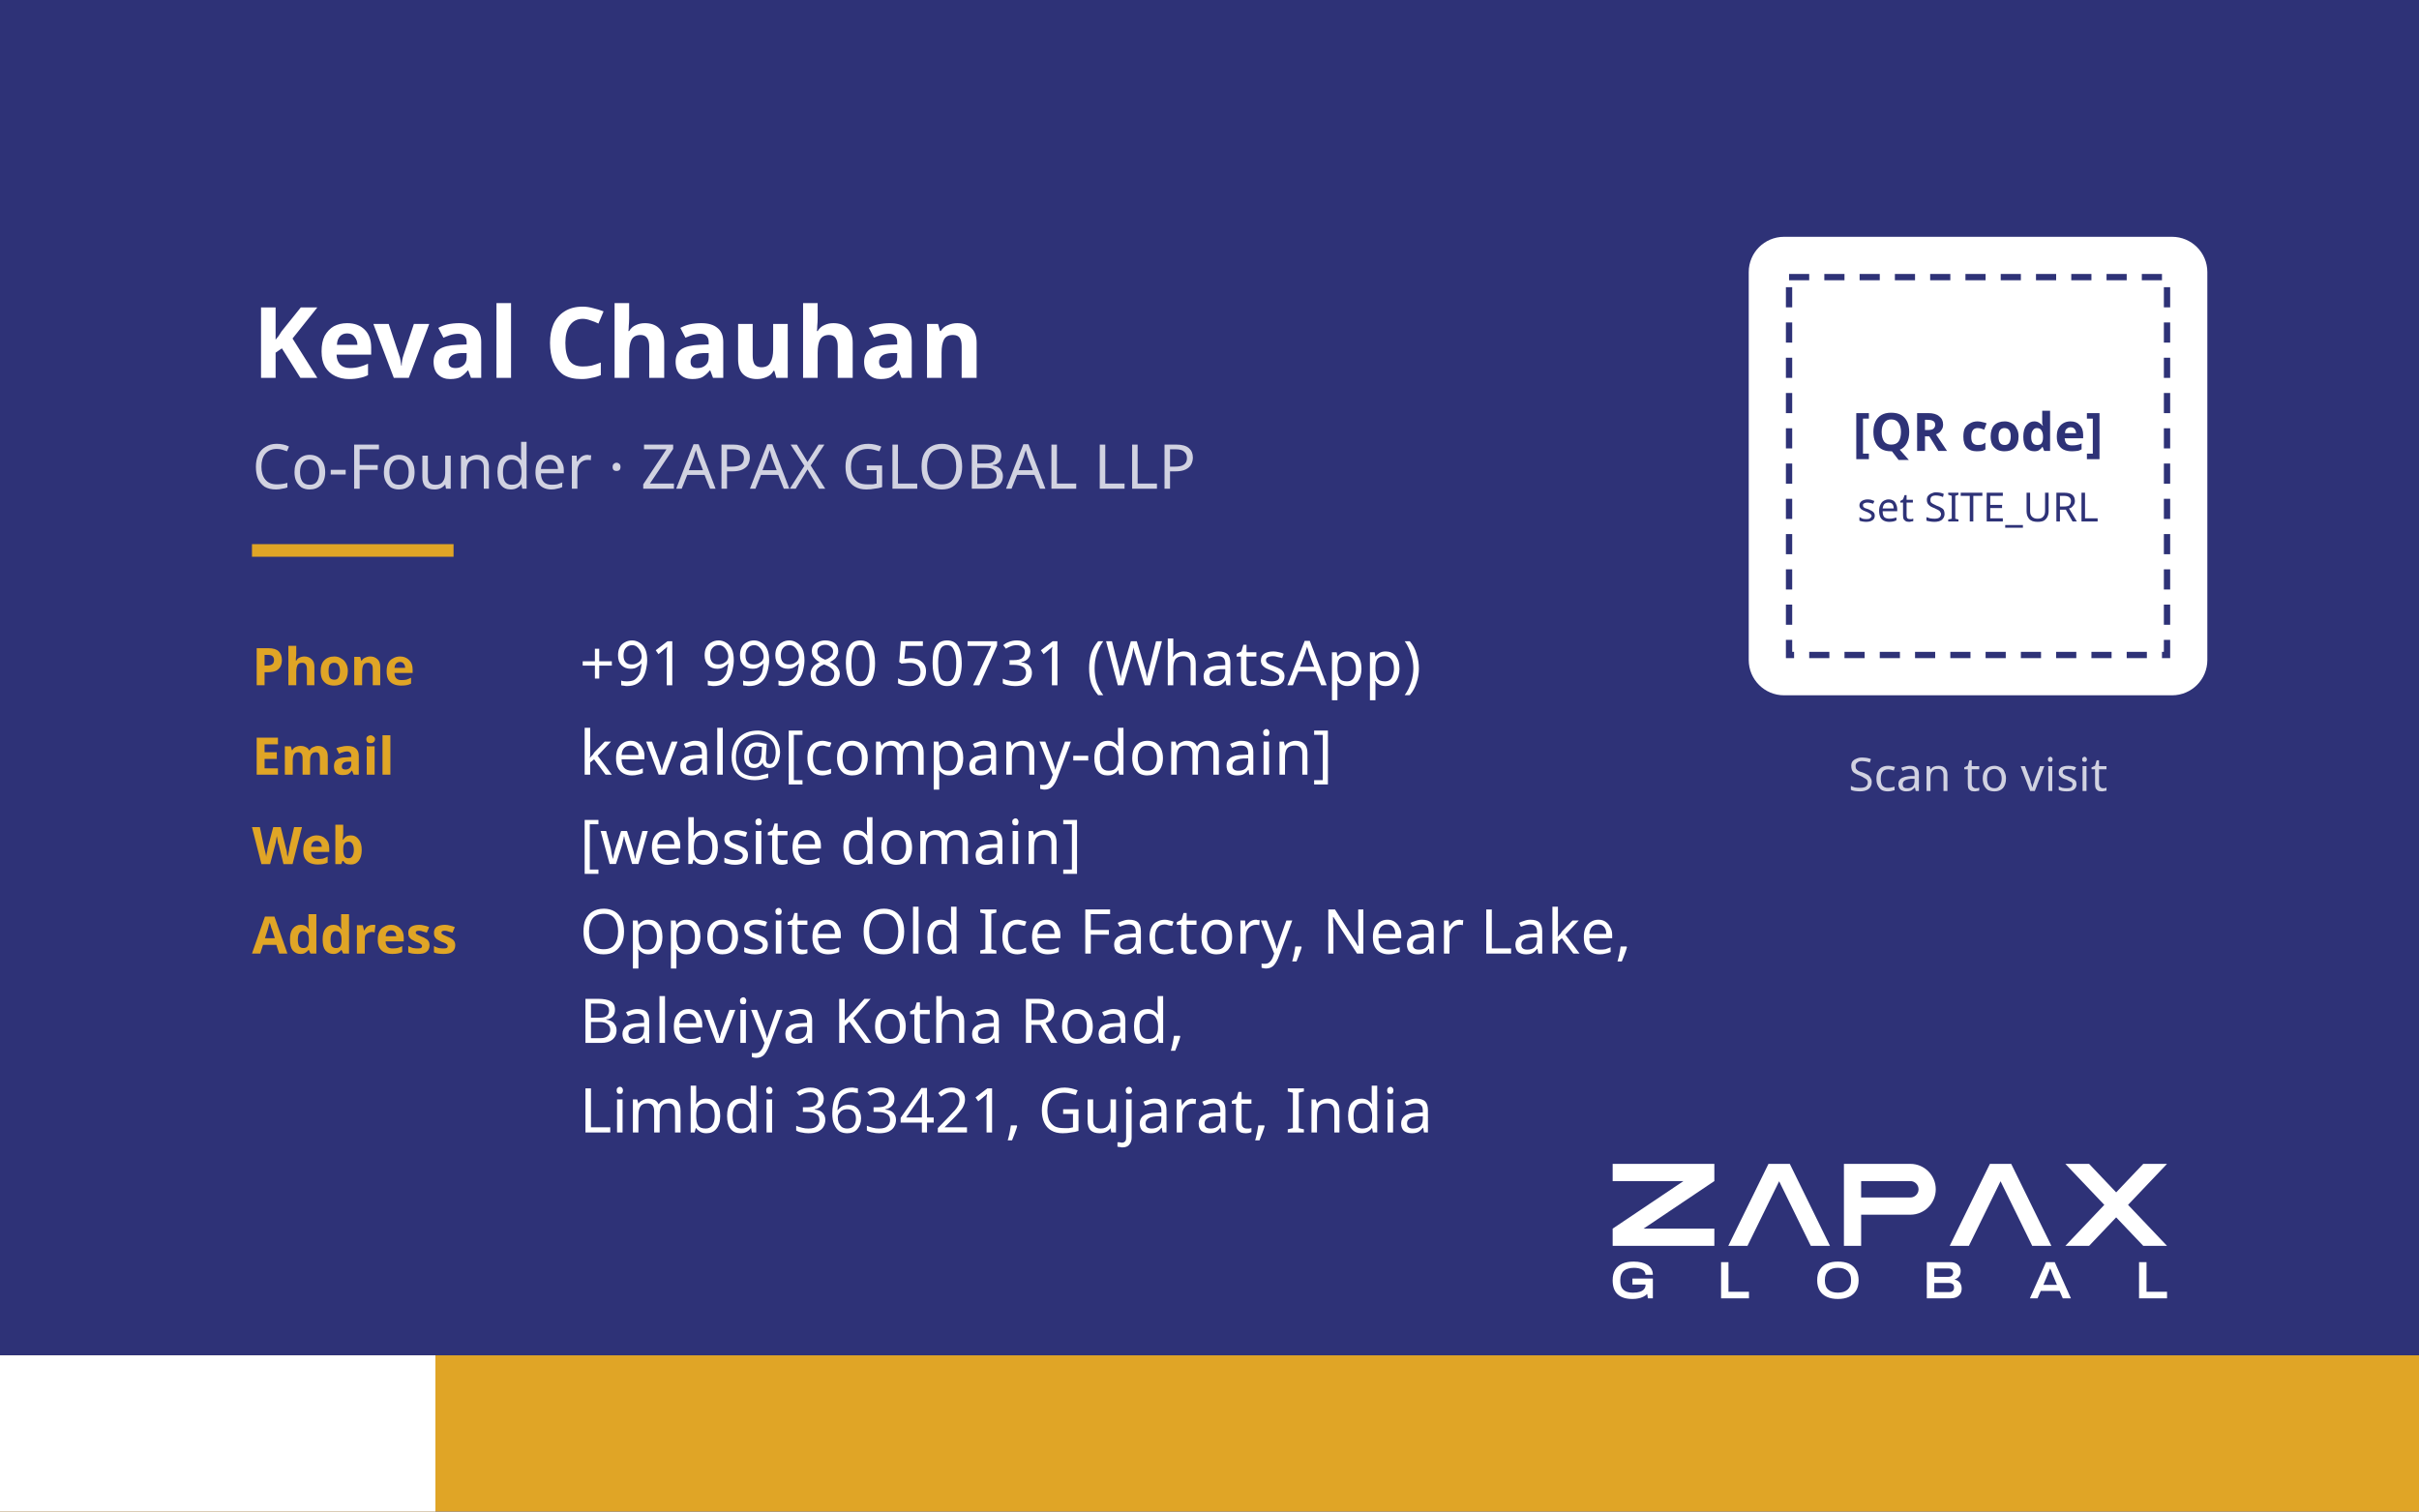
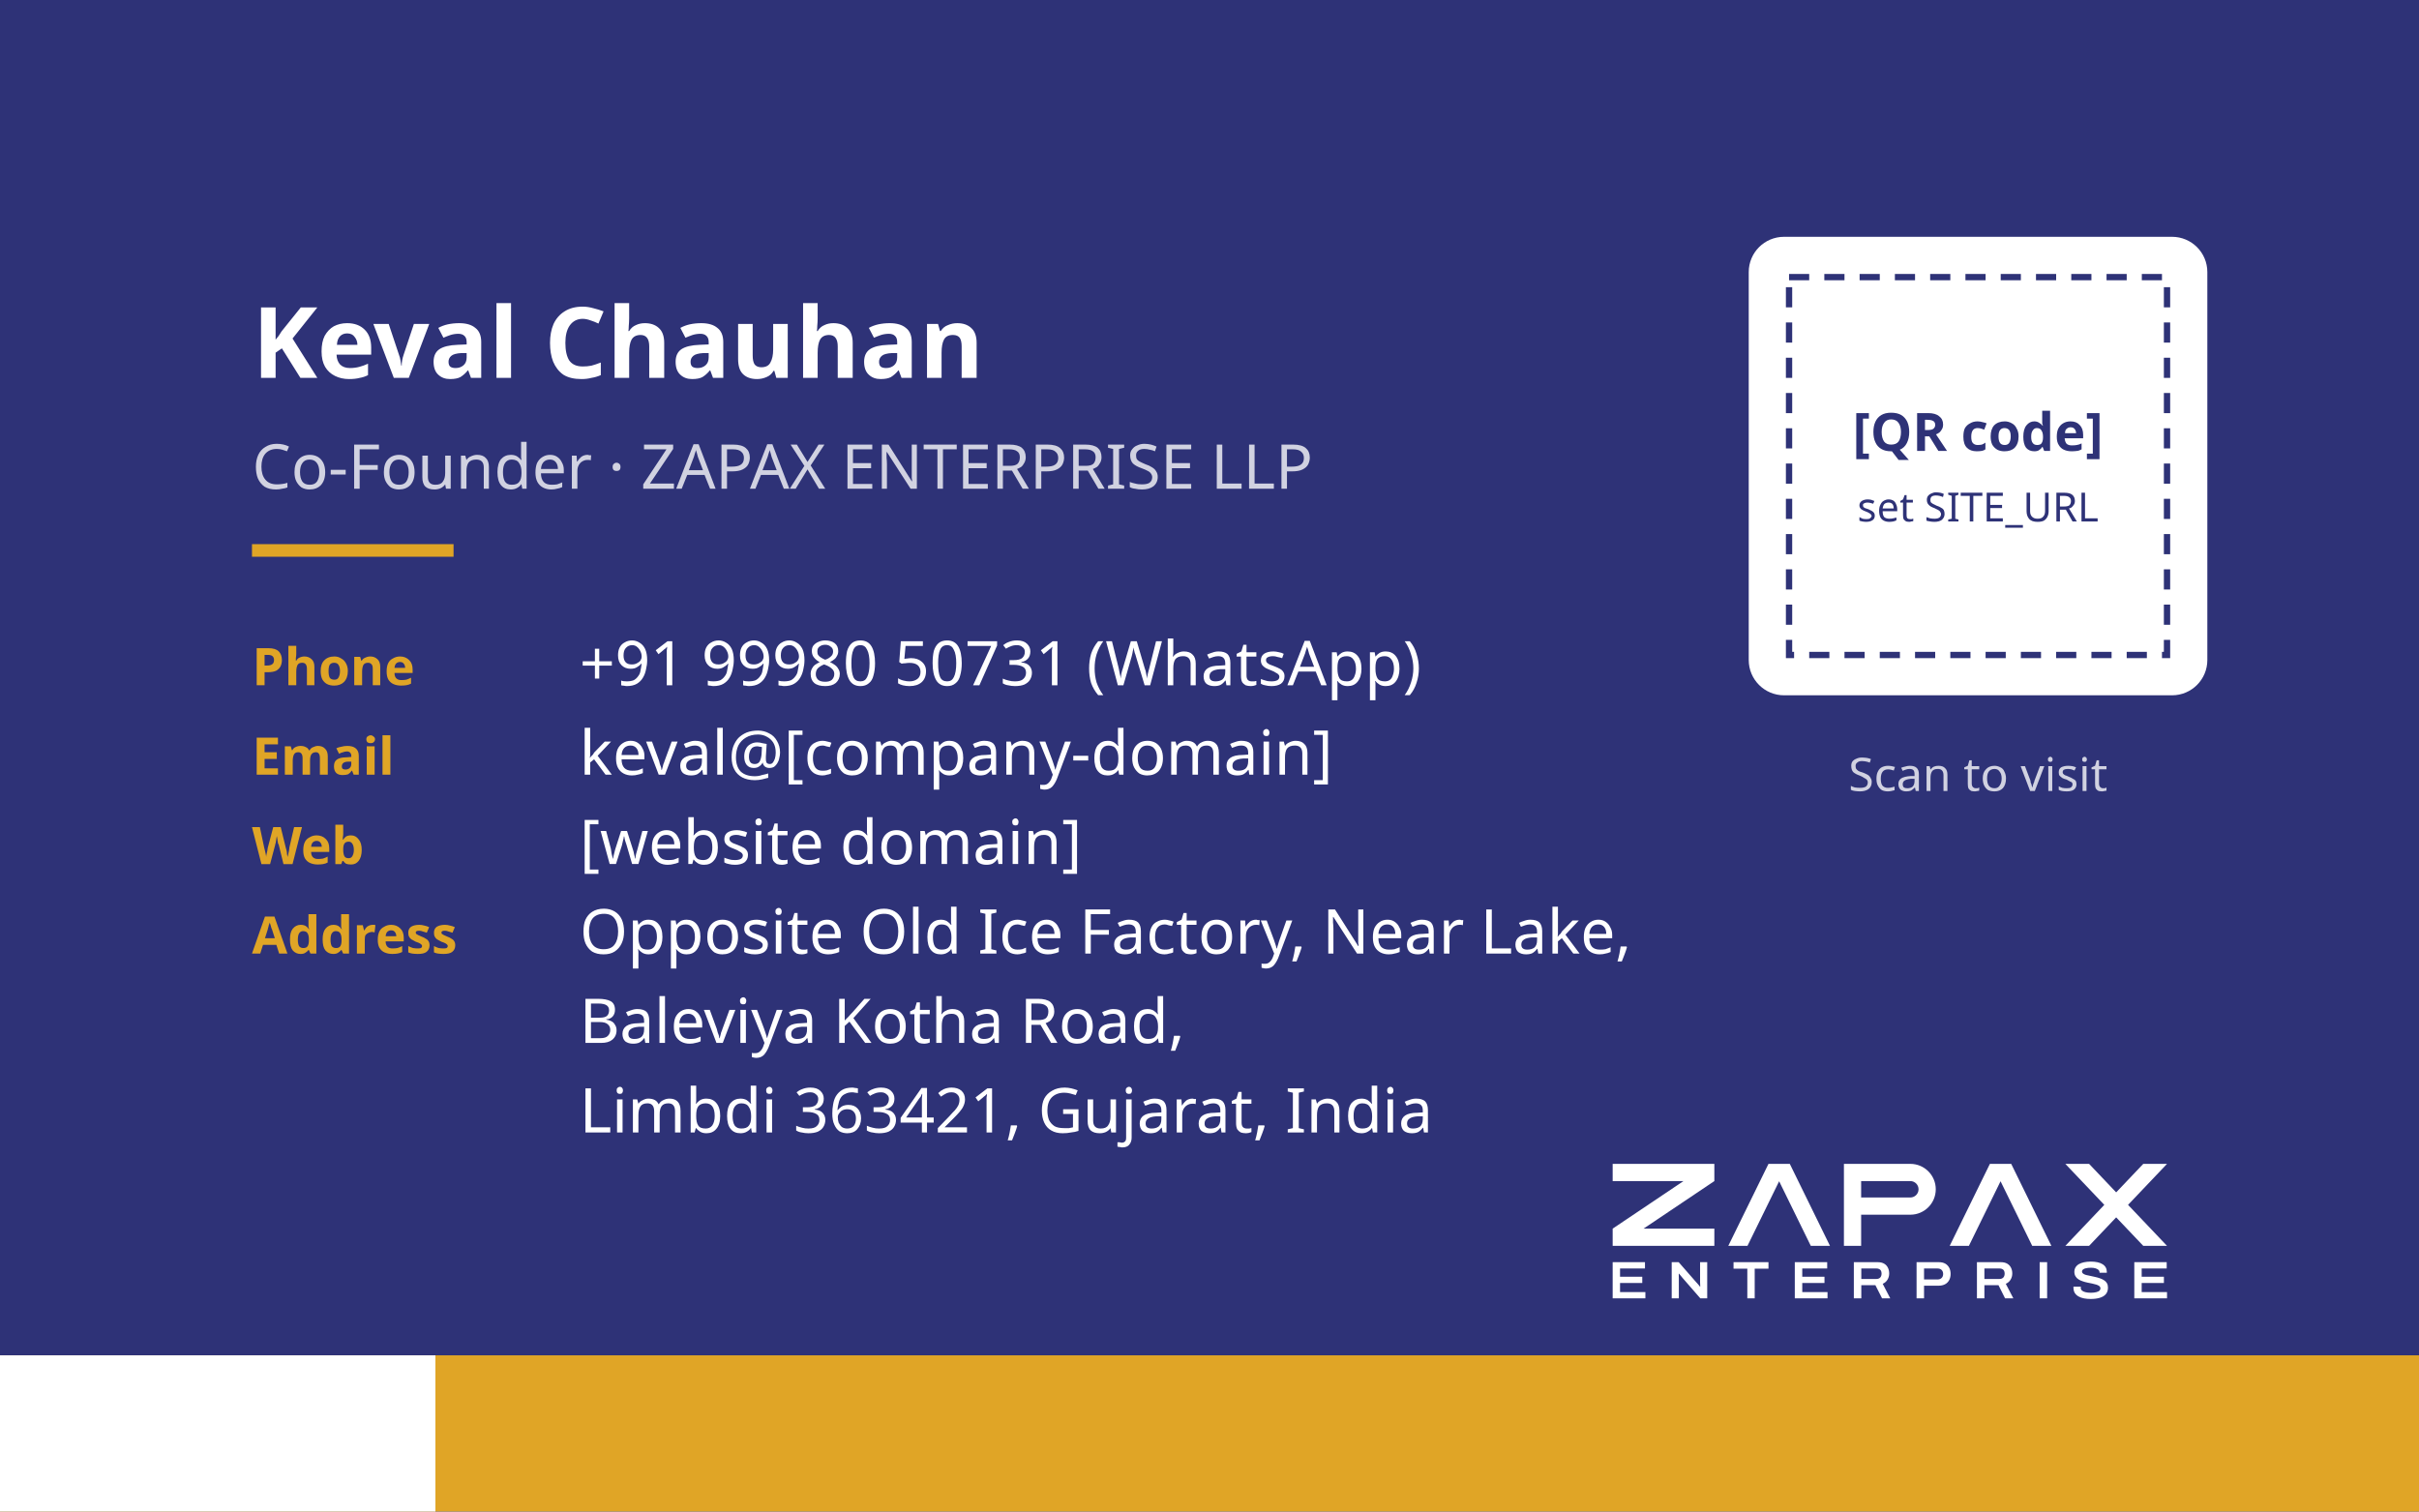
<svg xmlns="http://www.w3.org/2000/svg" viewBox="0 0 96 60" width="96mm" height="60mm">
  <style>@font-face{font-family:Archivo;src:url(../fonts/Archivo-Variable.ttf)}</style>
  <rect width="96" height="60" fill="#2E3277" />
  <rect x="0" y="53.8" width="96" height="6.2" fill="#E0A526" />
  <rect x="0" y="53.8" width="17.28" height="6.2" fill="#FFFFFF" />
  <text id="name" x="10" y="15" font-family="Archivo" font-weight="700" font-size="3.9" fill="#FFFFFF">Keval Chauhan</text>
-   <text id="designation" x="10" y="19.4" font-family="Archivo" font-weight="500" font-size="2.45" fill="#FFFFFF" fill-opacity="0.78">Co-Founder · ZAPAX GLOBAL LLP</text>
+   <text id="designation" x="10" y="19.4" font-family="Archivo" font-weight="500" font-size="2.45" fill="#FFFFFF" fill-opacity="0.78">Co-Founder · ZAPAX ENTERPRISE LLP</text>
  <rect x="10" y="21.6" width="8" height="0.5" fill="#E0A526" />
  <text x="10" y="27.2" font-family="Archivo" font-weight="600" font-size="2.05" fill="#E0A526">Phone</text>
  <text id="contact-0" x="23" y="27.2" font-family="Archivo" font-weight="400" font-size="2.45" fill="#FFFFFF">+91 99980 50731 (WhatsApp)</text>
  <text x="10" y="30.75" font-family="Archivo" font-weight="600" font-size="2.05" fill="#E0A526">Email</text>
  <text id="contact-1" x="23" y="30.75" font-family="Archivo" font-weight="400" font-size="2.45" fill="#FFFFFF">keval@[company-domain]</text>
  <text x="10" y="34.3" font-family="Archivo" font-weight="600" font-size="2.05" fill="#E0A526">Web</text>
  <text id="contact-2" x="23" y="34.3" font-family="Archivo" font-weight="400" font-size="2.45" fill="#FFFFFF">[website domain]</text>
  <text x="10" y="37.85" font-family="Archivo" font-weight="600" font-size="2.05" fill="#E0A526">Address</text>
  <text id="contact-3" x="23" y="37.85" font-family="Archivo" font-weight="400" font-size="2.45" fill="#FFFFFF">Opposite Old Ice Factory, Near Lake,</text>
  <text x="10" y="41.4" font-family="Archivo" font-weight="600" font-size="2.05" fill="#E0A526" />
  <text id="contact-4" x="23" y="41.4" font-family="Archivo" font-weight="400" font-size="2.45" fill="#FFFFFF">Baleviya Kotha Road,</text>
  <text x="10" y="44.95" font-family="Archivo" font-weight="600" font-size="2.05" fill="#E0A526" />
  <text id="contact-5" x="23" y="44.95" font-family="Archivo" font-weight="400" font-size="2.45" fill="#FFFFFF">Limbdi 363421, Gujarat, India</text>
  <rect x="69.4" y="9.4" width="18.2" height="18.2" rx="1.4" fill="#FFFFFF" />
  <rect x="71" y="11" width="15" height="15" fill="none" stroke="#2E3277" stroke-width="0.25" stroke-dasharray="0.8 0.6" />
  <text x="78.5" y="17.9" font-family="Archivo" font-size="2.1" font-weight="600" fill="#2E3277" text-anchor="middle">[QR code]</text>
  <text x="78.5" y="20.7" font-family="Archivo" font-size="1.6" fill="#2E3277" text-anchor="middle">set SITE_URL</text>
  <text x="78.5" y="31.4" font-family="Archivo" font-weight="500" font-size="1.85" fill="#FFFFFF" fill-opacity="0.78" text-anchor="middle">Scan to visit</text>
  <g transform="translate(64 46.2) scale(0.03254438)" fill="#FFFFFF">
    <g transform="translate(0 0) scale(1)" fill="#FFFFFF">
      <path transform="translate(0 0)" d="M0 0 L124 0 L124 21 L37.66 79 L124 79 L124 100 L0 100 L0 79 L86.34 21 L0 21Z" />
      <path transform="translate(141 0)" d="M0 100 L49 0 L75 0 L124 100 L100.61 100 L62 21.2 L23.39 100Z" />
      <path transform="translate(282 0)" d="M0 100V0H81A31 31 0 0 1 81 62H21V100ZM21 21V41H81A10 10 0 0 0 81 21Z" fill-rule="evenodd" />
      <path transform="translate(411 0)" d="M0 100 L49 0 L75 0 L124 100 L100.61 100 L62 21.2 L23.39 100Z" />
      <path transform="translate(552 0)" d="M0 0 L28.97 0 L124 100 L95.03 100ZM95.03 0 L124 0 L28.97 100 L0 100Z" />
-       <path transform="translate(0 120)" d="M24.1 44.8L24.1 44.8Q12.3 44.8 6.2 39.2Q0 33.6 0 22.0L0 22.0Q0 14.4 3.0 9.3Q6.1 4.2 11.8 1.7Q17.6-0.8 25.6-0.8L25.6-0.8Q30.6-0.8 34.9 0.2Q39.1 1.2 42.3 3.1Q45.5 5.1 47.2 8.1Q49.0 11.2 49.0 15.3L49.0 15.3L40.0 15.3Q40.0 13.0 38.8 11.4Q37.7 9.8 35.7 8.8Q33.7 7.8 31.2 7.3Q28.7 6.8 25.9 6.8L25.9 6.8Q22.1 6.8 19.0 7.7Q15.9 8.5 13.8 10.3Q11.6 12.1 10.5 14.8Q9.3 17.6 9.3 21.2L9.3 21.2L9.3 22.7Q9.3 27.8 11.1 31.0Q13.0 34.2 16.5 35.7Q19.9 37.1 24.9 37.1L24.9 37.1Q29.8 37.1 33.2 36.0Q36.6 34.9 38.3 32.8Q40.1 30.7 40.1 27.6L40.1 27.6L40.1 27.2L24.1 27.2L24.1 19.9L49.0 19.9L49.0 44L43.0 44L42.1 38.7Q40.0 40.8 37.3 42.1Q34.5 43.5 31.2 44.1Q28.0 44.8 24.1 44.8ZM166.2 44L132.2 44L132.2-0.1L141.2-0.1L141.2 36.0L166.2 36.0L166.2 44ZM274.7 44.8L274.7 44.8Q266.8 44.8 261.2 42.2Q255.5 39.6 252.4 34.5Q249.4 29.4 249.4 22.0L249.4 22.0Q249.4 14.4 252.4 9.4Q255.5 4.3 261.2 1.7Q266.8-0.8 274.7-0.8L274.7-0.8Q282.6-0.8 288.2 1.7Q293.8 4.3 296.9 9.4Q299.9 14.4 299.9 22.0L299.9 22.0Q299.9 29.4 296.9 34.5Q293.8 39.6 288.2 42.2Q282.6 44.8 274.7 44.8ZM274.7 37.1L274.7 37.1Q278.3 37.1 281.3 36.2Q284.2 35.3 286.3 33.5Q288.4 31.7 289.6 29.0Q290.7 26.2 290.7 22.7L290.7 22.7L290.7 21.2Q290.7 17.7 289.6 15.0Q288.4 12.3 286.3 10.4Q284.2 8.6 281.3 7.7Q278.3 6.8 274.7 6.8L274.7 6.8Q271.0 6.8 268.1 7.7Q265.2 8.6 263.1 10.4Q260.9 12.3 259.9 15.0Q258.8 17.7 258.8 21.2L258.8 21.2L258.8 22.7Q258.8 26.2 259.9 29.0Q260.9 31.7 263.1 33.5Q265.2 35.3 268.1 36.2Q271.0 37.1 274.7 37.1ZM412.1 44L383.1 44L383.1-0.1L412.1-0.1Q415.6-0.1 418.4 1.3Q421.2 2.7 422.8 5.1Q424.4 7.6 424.4 10.8L424.4 10.8Q424.4 13.3 423.5 15.4Q422.5 17.4 420.9 18.8Q419.2 20.2 417.2 20.9L417.2 20.9L417.2 21.2Q419.6 21.7 421.5 23.1Q423.5 24.6 424.5 26.8Q425.6 29.0 425.6 31.9L425.6 31.9Q425.6 36.0 423.8 38.7Q422.0 41.4 418.9 42.7Q415.9 44 412.1 44L412.1 44ZM392.2 25.3L392.2 36.4L410.6 36.4Q413.1 36.4 414.7 35.0Q416.3 33.7 416.3 30.9L416.3 30.9Q416.3 29.2 415.7 27.9Q415.0 26.7 413.6 26.0Q412.2 25.3 410.1 25.3L410.1 25.3L392.2 25.3ZM392.2 7.6L392.2 17.8L409.5 17.8Q411.3 17.8 412.6 17.1Q413.8 16.5 414.5 15.3Q415.2 14.2 415.2 12.8L415.2 12.8Q415.2 10.1 413.7 8.9Q412.2 7.6 409.9 7.6L409.9 7.6L392.2 7.6ZM518.1 44L508.8 44L528.4-0.1L539.1-0.1L558.8 44L548.9 44L545.0 35.0L522.0 35.0L518.1 44ZM530.0 16.2L525.2 27.6L541.8 27.6L537.0 16.2Q536.7 15.5 536.2 14.3Q535.7 13.1 535.3 11.8Q534.8 10.5 534.3 9.4Q533.9 8.3 533.7 7.8L533.7 7.8L533.3 7.8Q532.8 9.0 532.2 10.7Q531.5 12.4 530.9 13.9Q530.4 15.4 530.0 16.2L530.0 16.2ZM676 44L641.9 44L641.9-0.1L651.0-0.1L651.0 36.0L676 36.0L676 44Z" />
+       <path transform="translate(0 120)" d="M39.9 44L0 44L0-0.1L39.4-0.1L39.4 7.6L9.0 7.6L9.0 17.7L36.1 17.7L36.1 25.3L9.0 25.3L9.0 36.4L39.9 36.4L39.9 44ZM80.7 44L72.0 44L72.0-0.1L80.5-0.1L102.0 24.5Q102.6 25.1 103.4 26.0Q104.2 26.9 105.0 27.9Q105.8 28.9 106.3 29.6L106.3 29.6L106.8 29.6Q106.7 28.4 106.7 27.0Q106.6 25.6 106.6 24.5L106.6 24.5L106.6-0.1L115.3-0.1L115.3 44L106.9 44L85.3 19.2Q84.2 18.0 83.0 16.4Q81.7 14.8 81.0 14.0L81.0 14.0L80.6 14.0Q80.6 14.8 80.6 16.3Q80.7 17.8 80.7 19.6L80.7 19.6L80.7 44ZM173.2 44L164.2 44L164.2 7.8L147.4 7.8L147.4-0.1L190.0-0.1L190.0 7.8L173.2 7.8L173.2 44ZM262.0 44L222.1 44L222.1-0.1L261.6-0.1L261.6 7.6L231.2 7.6L231.2 17.7L258.3 17.7L258.3 25.3L231.2 25.3L231.2 36.4L262.0 36.4L262.0 44ZM303.2 44L294.1 44L294.1-0.1L323.1-0.1Q327.9-0.1 331.0 1.7Q334.1 3.5 335.6 6.6Q337.2 9.7 337.2 13.7L337.2 13.7Q337.2 17.8 335.2 21.1Q333.3 24.5 329.3 26.3L329.3 26.3L338.5 44L328.5 44L320.4 28.0L303.2 28.0L303.2 44ZM303.2 7.6L303.2 20.4L321.5 20.4Q324.6 20.4 326.3 18.6Q327.9 16.8 327.9 13.8L327.9 13.8Q327.9 11.8 327.2 10.4Q326.5 9.0 325.0 8.3Q323.6 7.6 321.5 7.6L321.5 7.6L303.2 7.6ZM379.7 44L370.6 44L370.6-0.1L397.8-0.1Q402.4-0.1 405.6 1.7Q408.7 3.5 410.4 6.7Q412.1 9.9 412.1 14.2L412.1 14.2Q412.1 18.5 410.4 21.7Q408.7 25.0 405.4 26.8Q402.1 28.6 397.4 28.6L397.4 28.6L379.7 28.6L379.7 44ZM379.7 7.6L379.7 21.0L396.0 21.0Q399.3 21.0 401.1 19.2Q403.0 17.4 403.0 14.2L403.0 14.2Q403.0 12.1 402.1 10.6Q401.3 9.2 399.8 8.4Q398.3 7.6 396.0 7.6L396.0 7.6L379.7 7.6ZM453.3 44L444.2 44L444.2-0.1L473.2-0.1Q478.0-0.1 481.1 1.7Q484.2 3.5 485.7 6.6Q487.3 9.7 487.3 13.7L487.3 13.7Q487.3 17.8 485.3 21.1Q483.4 24.5 479.4 26.3L479.4 26.3L488.6 44L478.5 44L470.5 28.0L453.3 28.0L453.3 44ZM453.3 7.6L453.3 20.4L471.6 20.4Q474.7 20.4 476.4 18.6Q478.0 16.8 478.0 13.8L478.0 13.8Q478.0 11.8 477.3 10.4Q476.6 9.0 475.1 8.3Q473.7 7.6 471.6 7.6L471.6 7.6L453.3 7.6ZM529.8 44L520.7 44L520.7-0.1L529.8-0.1L529.8 44ZM583.0 44.8L583.0 44.8Q578.7 44.8 574.9 44.1Q571.0 43.4 568.1 41.7Q565.2 40.1 563.5 37.4Q561.9 34.7 561.9 30.8L561.9 30.8Q561.9 30.5 561.9 30.2Q561.9 30.0 561.9 29.8L561.9 29.8L571.0 29.8Q570.9 30.0 570.9 30.3Q570.8 30.7 570.8 31.0L570.8 31.0Q570.8 33.1 572.3 34.5Q573.8 35.9 576.6 36.5Q579.3 37.2 583.0 37.2L583.0 37.2Q585.0 37.2 586.8 37.0Q588.5 36.8 590.0 36.4Q591.5 36.0 592.6 35.4Q593.6 34.8 594.2 33.9Q594.8 33.0 594.8 32.0L594.8 32.0Q594.8 30.2 593.5 29.1Q592.1 28.0 589.9 27.3Q587.6 26.6 584.8 26.0Q581.9 25.4 578.9 24.8Q575.9 24.2 573.1 23.2Q570.2 22.3 568.0 20.8Q565.7 19.4 564.4 17.1Q563.0 14.9 563.0 11.7L563.0 11.7Q563.0 8.6 564.4 6.3Q565.8 3.9 568.5 2.3Q571.1 0.8 574.8-0.0Q578.5-0.8 583.2-0.8L583.2-0.8Q587.6-0.8 591.3 0Q594.9 0.8 597.4 2.4Q600.0 4.0 601.3 6.4Q602.6 8.8 602.6 11.9L602.6 11.9L602.6 12.8L593.7 12.8L593.7 12.1Q593.7 10.5 592.4 9.3Q591.0 8.1 588.7 7.4Q586.4 6.7 583.4 6.7L583.4 6.7Q579.6 6.7 577.2 7.3Q574.7 7.8 573.5 8.9Q572.3 9.9 572.3 11.3L572.3 11.3Q572.3 12.8 573.6 13.8Q574.9 14.8 577.2 15.5Q579.4 16.1 582.3 16.6Q585.1 17.2 588.2 17.9Q591.2 18.5 594.0 19.5Q596.8 20.4 599.1 21.9Q601.4 23.3 602.7 25.5Q604.0 27.7 604.0 30.9L604.0 30.9Q604.0 35.9 601.3 39.0Q598.7 42.0 593.9 43.4Q589.2 44.8 583.0 44.8ZM676.0 44L636.1 44L636.1-0.1L675.6-0.1L675.6 7.6L645.1 7.6L645.1 17.7L672.2 17.7L672.2 25.3L645.1 25.3L645.1 36.4L676.0 36.4L676.0 44Z" />
    </g>
  </g>
</svg>
